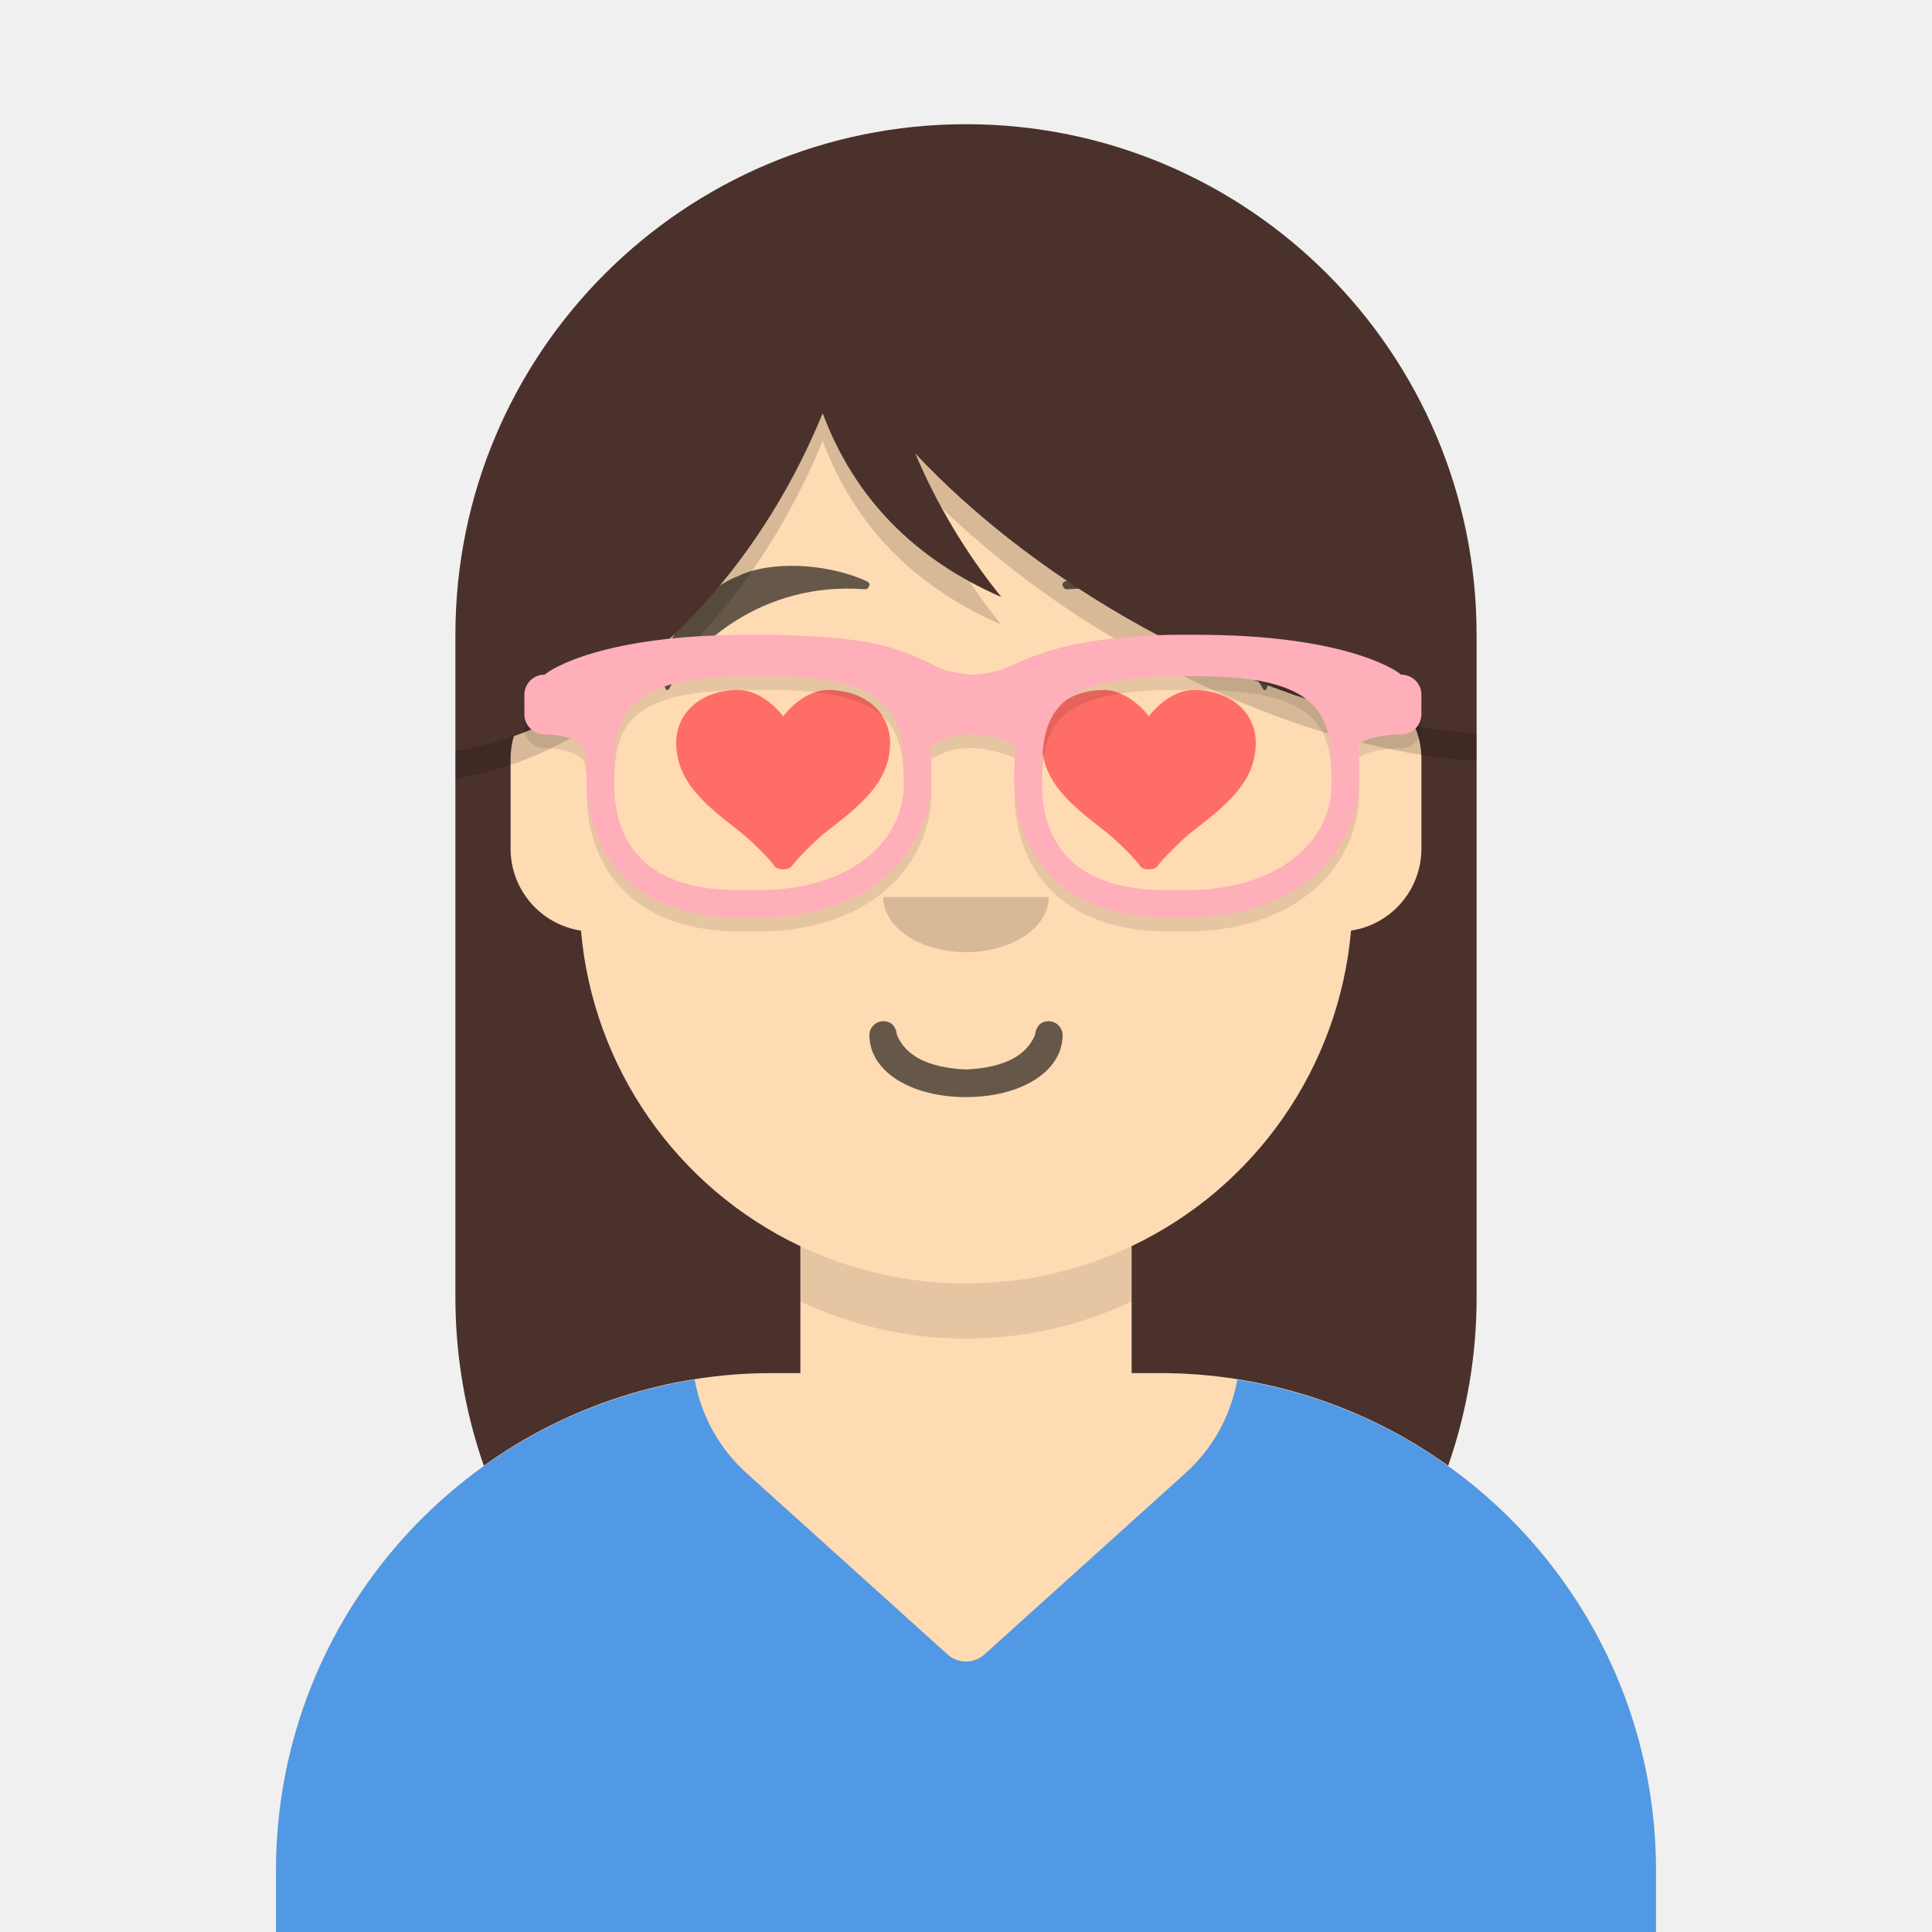
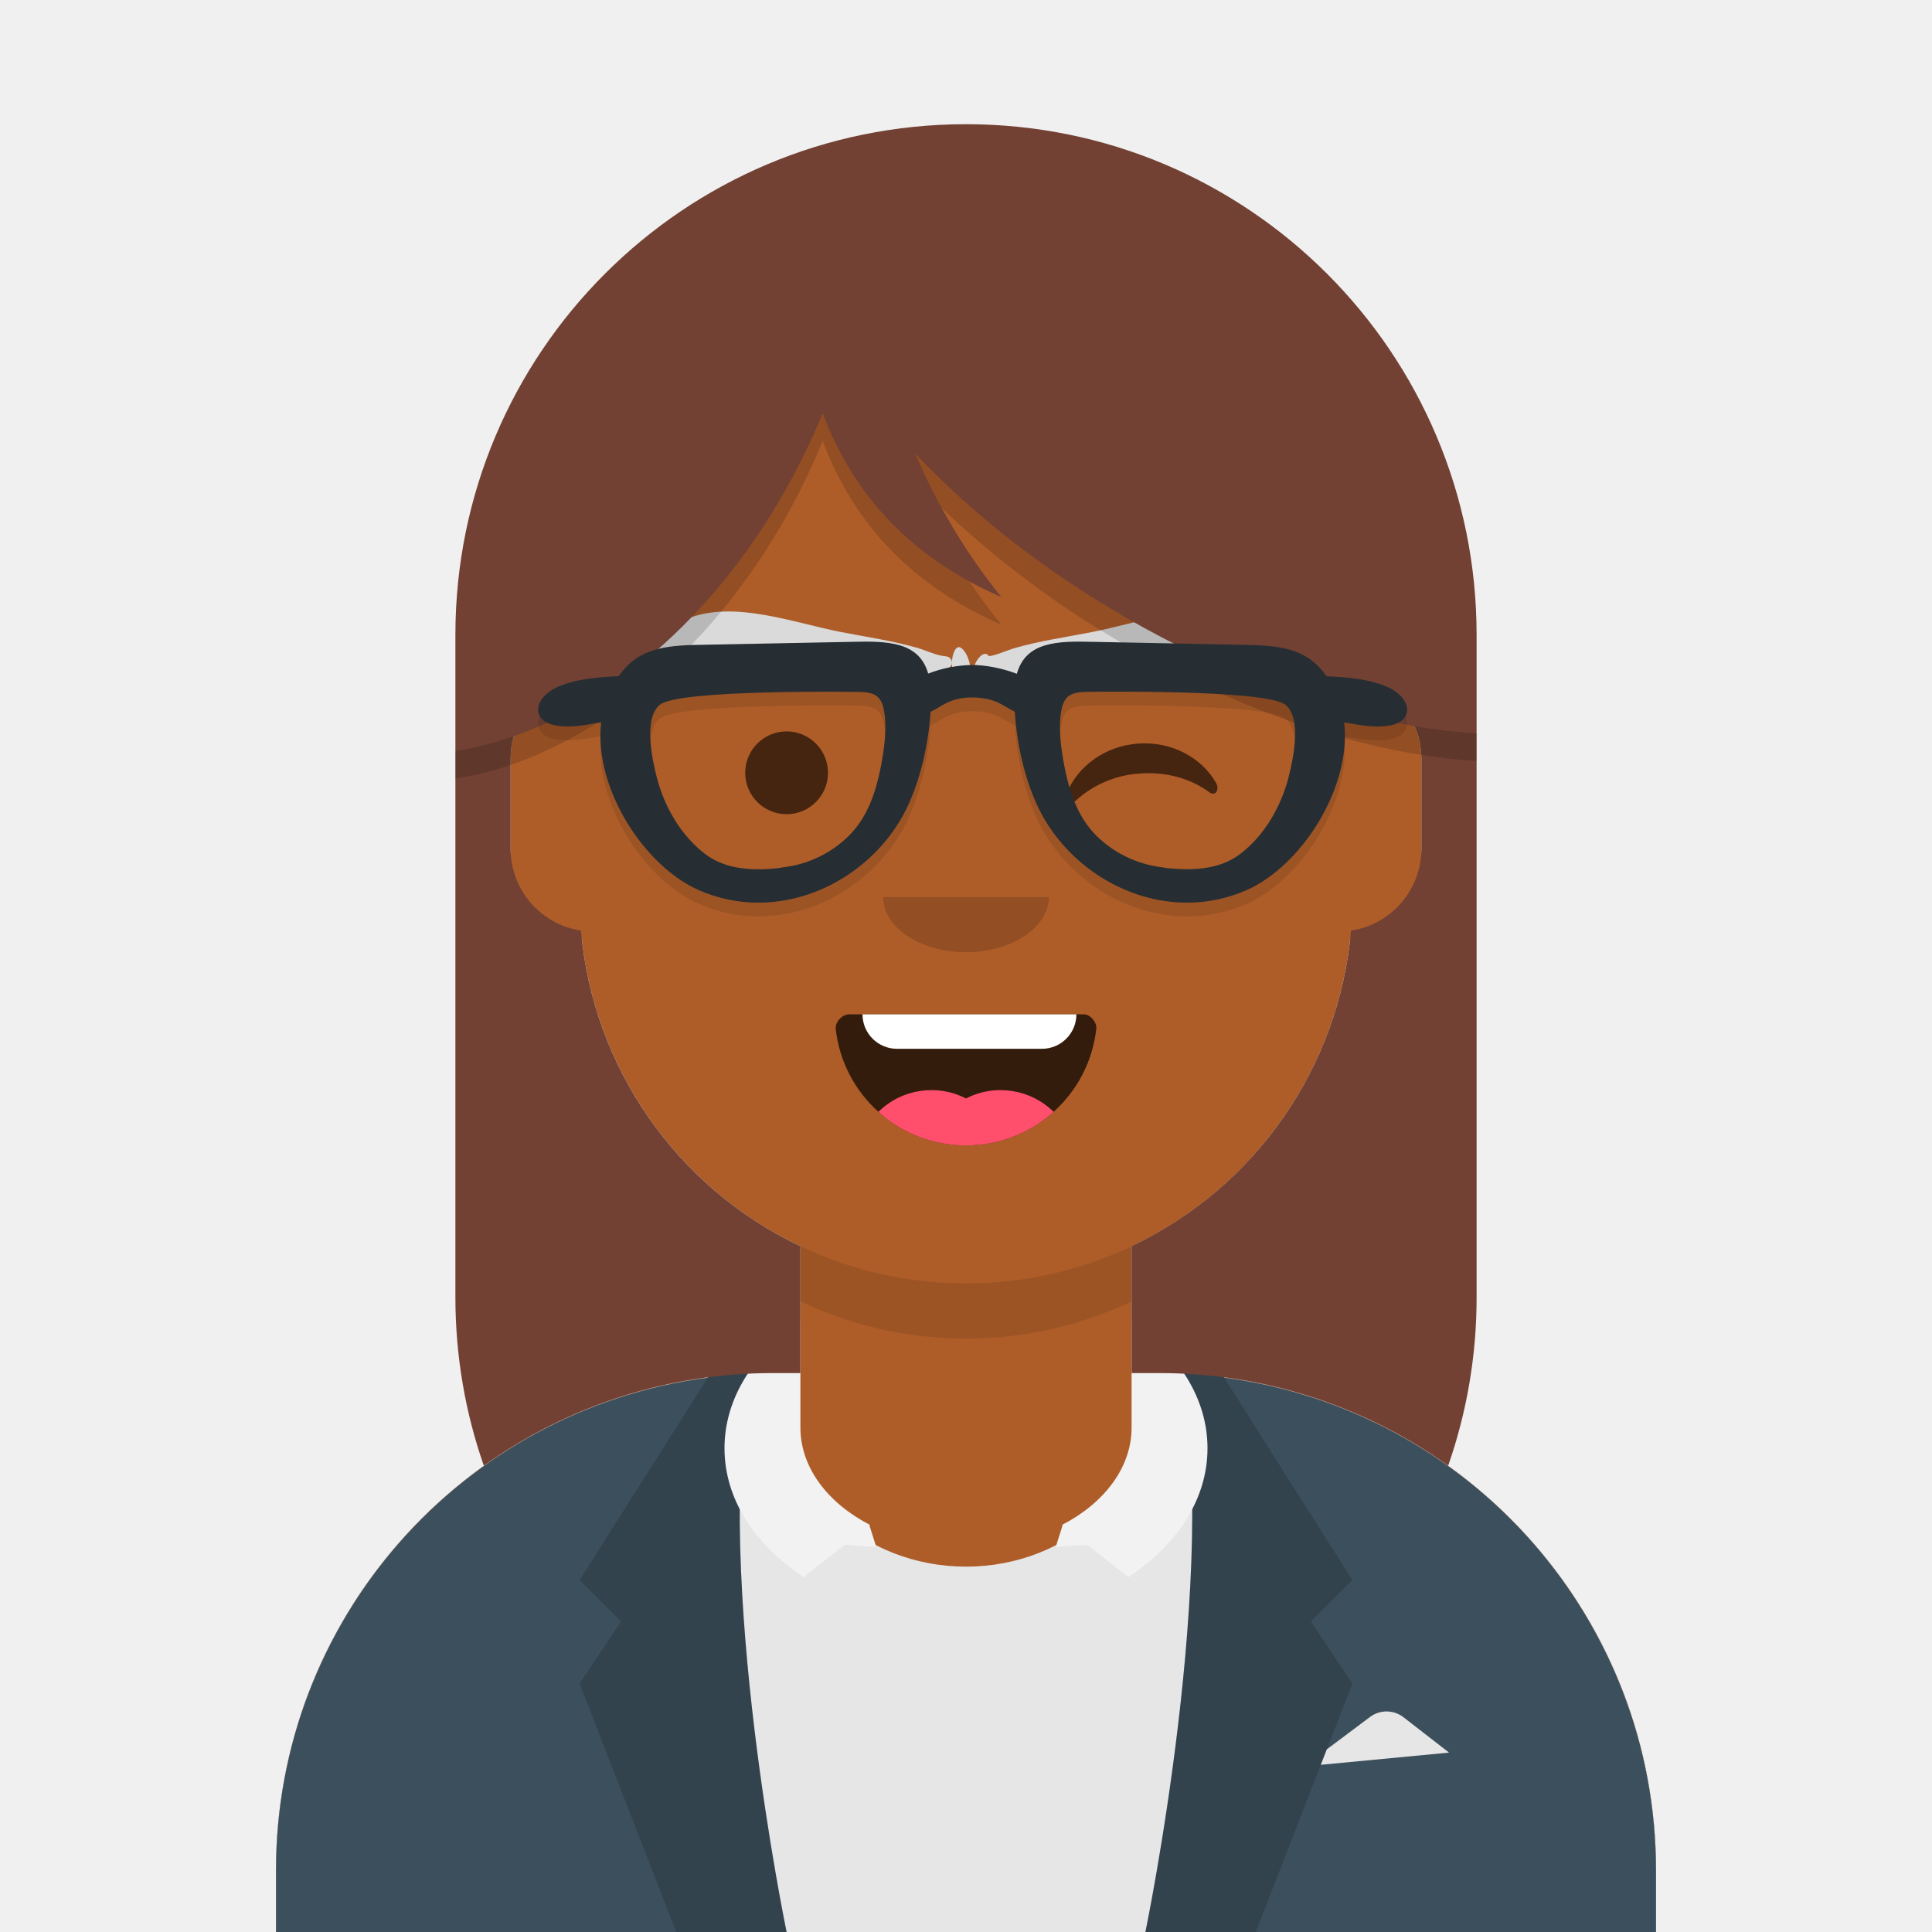
<svg xmlns="http://www.w3.org/2000/svg" viewBox="0 0 280 280" fill="none" shape-rendering="auto">
  <mask id="viewboxMask">
    <rect width="280" height="280" rx="0" ry="0" x="0" y="0" fill="#fff" />
  </mask>
  <g mask="url(#viewboxMask)">
    <g transform="translate(8)">
-       <path d="M132 36a56 56 0 0 0-56 56v6.17A12 12 0 0 0 66 110v14a12 12 0 0 0 10.3 11.88 56.04 56.04 0 0 0 31.7 44.73v18.4h-4a72 72 0 0 0-72 72v9h200v-9a72 72 0 0 0-72-72h-4v-18.39a56.04 56.04 0 0 0 31.7-44.73A12 12 0 0 0 198 124v-14a12 12 0 0 0-10-11.83V92a56 56 0 0 0-56-56Z" fill="#ffdbb4" />
+       <path d="M132 36a56 56 0 0 0-56 56v6.17A12 12 0 0 0 66 110v14a12 12 0 0 0 10.3 11.88 56.04 56.04 0 0 0 31.7 44.73v18.4h-4a72 72 0 0 0-72 72v9h200v-9a72 72 0 0 0-72-72h-4v-18.39a56.04 56.04 0 0 0 31.7-44.73A12 12 0 0 0 198 124v-14a12 12 0 0 0-10-11.83V92a56 56 0 0 0-56-56Z" fill="#ae5d29" />
      <path d="M108 180.61v8a55.79 55.79 0 0 0 24 5.39c8.59 0 16.73-1.93 24-5.39v-8a55.79 55.79 0 0 1-24 5.39 55.79 55.79 0 0 1-24-5.39Z" fill="#000" fill-opacity=".1" />
      <g transform="translate(0 170)">
-         <path d="M92.68 29.94A72.02 72.02 0 0 0 32 101.05V110h200v-8.95a72.02 72.02 0 0 0-60.68-71.11 23.87 23.87 0 0 1-7.56 13.6l-29.08 26.23a4 4 0 0 1-5.36 0l-29.08-26.23a23.87 23.87 0 0 1-7.56-13.6Z" fill="#5199e4" />
+         <path d="M132 57.05c14.91 0 27-11.2 27-25 0-1.01-.06-2.01-.2-3h1.2a72 72 0 0 1 72 72V110H32v-8.95a72 72 0 0 1 72-72h1.2c-.14.99-.2 1.99-.2 3 0 13.8 12.09 25 27 25Z" fill="#E6E6E6" />
+         <path d="M100.78 29.12 101 28c-2.96.05-6 1-6 1l-.42.66A72.01 72.01 0 0 0 32 101.06V110h74s-10.7-51.56-5.24-80.8l.02-.08ZM158 110s11-53 5-82c2.96.05 6 1 6 1l.42.66a72.01 72.01 0 0 1 62.58 71.4V110h-74Z" fill="#3c4f5c" />
+         <path d="M101 28c-6 29 5 82 5 82H90L76 74l6-9-6-6 19-30s3.04-.95 6-1ZM163 28c6 29-5 82-5 82h16l14-36-6-9 6-6-19-30s-3.04-.95-6-1Z" fill-rule="evenodd" clip-rule="evenodd" fill="#000" fill-opacity=".15" />
+         <path d="M108 21.54c-6.77 4.6-11 11.12-11 18.35 0 7.4 4.43 14.05 11.48 18.67l5.94-4.68 4.58.33-1-3.15.08-.06c-6.1-3.15-10.08-8.3-10.08-14.12V21.54ZM156 36.88c0 5.82-3.98 10.97-10.08 14.12l.08.06-1 3.15 4.58-.33 5.94 4.68C162.57 53.94 167 47.29 167 39.89c0-7.23-4.23-13.75-11-18.35v15.34Z" fill="#F2F2F2" />
+         <path d="m183.42 85.77.87-2.24 6.27-4.7a4 4 0 0 1 4.85.05l6.6 5.12-18.59 1.77Z" fill="#E6E6E6" />
      </g>
      <g transform="translate(78 134)">
-         <path d="M40 16c0 5.37 6.16 9 14 9s14-3.63 14-9c0-1.1-.95-2-2-2-1.3 0-1.87.9-2 2-1.24 2.94-4.32 4.72-10 5-5.68-.28-8.76-2.06-10-5-.13-1.1-.7-2-2-2-1.05 0-2 .9-2 2Z" fill="#000" fill-opacity=".6" />
+         <path fill-rule="evenodd" clip-rule="evenodd" d="M35.12 15.13a19 19 0 0 0 37.77-.09c.08-.77-.77-2.04-1.85-2.04H37.1C36 13 35 14.18 35.12 15.13Z" fill="#000" fill-opacity=".7" />
+         <path d="M70 13H39a5 5 0 0 0 5 5h21a5 5 0 0 0 5-5Z" fill="#fff" />
+         <path d="M66.7 27.14A10.96 10.96 0 0 0 54 25.2a10.95 10.95 0 0 0-12.7 1.94A18.93 18.93 0 0 0 54 32c4.88 0 9.33-1.84 12.7-4.86Z" fill="#FF4F6D" />
      </g>
      <g transform="translate(104 122)">
        <path fill-rule="evenodd" clip-rule="evenodd" d="M16 8c0 4.42 5.37 8 12 8s12-3.58 12-8" fill="#000" fill-opacity=".16" />
      </g>
      <g transform="translate(76 90)">
-         <path d="M35.96 10c-2.55 0-5.08 1.98-6.46 3.82-1.39-1.84-3.9-3.82-6.46-3.82-5.49 0-9.04 3.33-9.04 7.64 0 5.73 4.41 9.13 9.04 12.74 1.66 1.23 4.78 4.4 5.17 5.1.38.68 2.1.7 2.58 0 .48-.73 3.51-3.87 5.17-5.1 4.63-3.6 9.04-7 9.04-12.74 0-4.3-3.55-7.64-9.04-7.64ZM88.96 10c-2.55 0-5.08 1.98-6.46 3.82-1.39-1.84-3.9-3.82-6.46-3.82-5.49 0-9.04 3.33-9.04 7.64 0 5.73 4.41 9.13 9.04 12.74 1.65 1.23 4.78 4.4 5.17 5.1.38.68 2.1.7 2.58 0 .48-.73 3.51-3.87 5.17-5.1 4.63-3.6 9.04-7 9.04-12.74 0-4.3-3.55-7.64-9.04-7.64Z" fill="#FF5353" fill-opacity=".8" />
+         <g fill="#000" fill-opacity=".6">
+           <path d="M36 22a6 6 0 1 1-12 0 6 6 0 0 1 12 0Z" />
+           <path fill-rule="evenodd" clip-rule="evenodd" d="M70.6 24.96c1.59-3.92 5.55-6.86 10.37-7.2 4.8-.33 9.12 2 11.24 5.64.63 1.09-.1 2.06-.93 1.43-2.6-1.93-6.15-3-10-2.73A15.13 15.13 0 0 0 71.95 26c-.84.78-1.81.1-1.35-1.04Z" />
+         </g>
      </g>
      <g transform="translate(76 82)">
-         <path d="m22.77 1.58.9-.4C28.93-.91 36.88-.03 41.73 2.3c.57.27.18 1.15-.4 1.1-14.92-1.14-24.96 8.15-28.37 14.45-.1.18-.41.2-.49.03-2.3-5.32 4.45-13.98 10.3-16.3ZM89.23 1.58l-.9-.4C83.07-.91 75.12-.03 70.27 2.3c-.57.27-.18 1.15.4 1.1 14.92-1.14 24.96 8.15 28.37 14.45.1.18.41.2.49.03 2.3-5.32-4.45-13.98-10.3-16.3Z" fill-rule="evenodd" clip-rule="evenodd" fill="#000" fill-opacity=".6" />
+         <g fill-rule="evenodd" clip-rule="evenodd" fill="#DADADA">
+           <path d="M57 12.82ZM96.12 7.6c1.46.56 9.19 6.43 7.86 9.16a.8.8 0 0 1-1.29.22 10.63 10.63 0 0 0-1.7-1.19c-5.1-2.84-11.3-1.93-16.73-.91-6.12 1.14-12.11 3.48-18.39 2.67-2.04-.26-6.08-1.22-7.63-2.96-.47-.53-.06-1.38.64-1.43 1.44-.11 2.86-.86 4.33-1.28 3.65-1.03 7.4-1.56 11.11-2.29 6.62-1.3 15.17-4.53 21.8-2Z" />
+           <path d="M58.76 12.76c-1.17.04-2.8 3.56-.56 3.68 2.23.11 1.73-3.72.56-3.68ZM55 12.8c0-.01 0-.01 0 0ZM15.88 7.56c-1.46.56-9.19 6.43-7.86 9.16.24.5.89.6 1.29.22.55-.52 1.58-1.11 1.71-1.18 5.1-2.84 11.3-1.93 16.73-.91 6.12 1.14 12.11 3.48 18.39 2.67 2.04-.26 6.08-1.22 7.63-2.96.47-.53.06-1.38-.64-1.43-1.44-.11-2.86-.86-4.33-1.28-3.65-1.03-7.4-1.56-11.11-2.29-6.62-1.3-15.17-4.53-21.8-2Z" />
+           <path d="M54.97 11.79c1.17.04 2.77 4.5.53 4.67-2.24.18-1.7-4.71-.53-4.67Z" />
+         </g>
      </g>
      <g transform="translate(-1)">
-         <path d="M133 18a74 74 0 0 0-74 74v96c0 8.56 1.45 16.78 4.12 24.42A71.67 71.67 0 0 1 105 199h4v-18.39a56.03 56.03 0 0 1-31.8-45.74A12 12 0 0 1 67 123v-13a12 12 0 0 1 .46-3.3c17.13-6.02 33.75-21.94 43.59-44.04.4-.92.8-1.84 1.18-2.76 4.58 12.23 13.21 21.11 25.89 26.63a87.36 87.36 0 0 1-12.45-20.78c7.98 8.5 18.35 16.74 30.48 23.75 14.33 8.27 28.91 13.56 41.87 15.75.63 1.45.98 3.06.98 4.75v13a12 12 0 0 1-10.2 11.87A56.03 56.03 0 0 1 157 180.6V199h4a71.67 71.67 0 0 1 41.88 13.42A73.9 73.9 0 0 0 207 188V92a74 74 0 0 0-74-74Z" fill="#4a312c" />
+         <path d="M133 18a74 74 0 0 0-74 74v96c0 8.56 1.45 16.78 4.12 24.42A71.67 71.67 0 0 1 105 199h4v-18.39a56.03 56.03 0 0 1-31.8-45.74A12 12 0 0 1 67 123v-13a12 12 0 0 1 .46-3.3c17.13-6.02 33.75-21.94 43.59-44.04.4-.92.8-1.84 1.18-2.76 4.58 12.23 13.21 21.11 25.89 26.63a87.36 87.36 0 0 1-12.45-20.78c7.98 8.5 18.35 16.74 30.48 23.75 14.33 8.27 28.91 13.56 41.87 15.75.63 1.45.98 3.06.98 4.75v13a12 12 0 0 1-10.2 11.87A56.03 56.03 0 0 1 157 180.6V199h4a71.67 71.67 0 0 1 41.88 13.42A73.9 73.9 0 0 0 207 188V92a74 74 0 0 0-74-74Z" fill="#724133" />
        <path d="M111.05 62.66C99.59 88.39 78.95 105.75 59 108.84v4c19.95-3.1 40.59-20.45 52.05-46.18.4-.92.8-1.84 1.18-2.76 4.58 12.23 13.21 21.11 25.89 26.63a78.16 78.16 0 0 1-4.62-6.26c-10.18-5.56-17.27-13.69-21.27-24.37a98.8 98.8 0 0 1-1.18 2.76ZM129.5 73.64a137.34 137.34 0 0 0 26.65 19.86c17.75 10.25 35.9 15.91 50.85 16.78v-4c-14.95-.87-33.1-6.54-50.85-16.78-12.13-7-22.5-15.24-30.48-23.75a98.3 98.3 0 0 0 3.83 7.89Z" fill="#000" fill-opacity=".16" />
      </g>
      <g transform="translate(49 72)" />
      <g transform="translate(62 42)">
        <g fill-rule="evenodd" clip-rule="evenodd">
-           <path d="M38.5 52c-21.3 0-28.85 5.1-29.55 5.77A2.92 2.92 0 0 0 6 60.66v2.88c0 1.6 1.32 2.89 2.95 2.89 0 0 5.91 0 5.91 2.88 0 .44.07.65.19.68-.04.82-.05 1.66-.05 2.5C15 85.34 23.31 93 37.24 93H40c14.72 0 25-8.43 25-20.5 0-1.5-.04-3-.17-4.46l1.58-.77c.58-.29 1.21-.5 1.9-.64 1.85-.38 3.95-.22 5.99.28.73.18 1.26.35 1.5.45l1.38.55c-.14 1.5-.18 3.04-.18 4.6C77 85.34 85.31 93 99.24 93H102c14.72 0 25-8.43 25-20.5 0-1.54-.04-3.07-.18-4.56 1.74-1.51 6.22-1.51 6.22-1.51a2.92 2.92 0 0 0 2.96-2.89v-2.88c0-1.6-1.32-2.89-2.96-2.89-.69-.67-8.25-5.77-29.54-5.77H100.53c-1.8 0-3.44.07-4.97.2-9.54.54-14.68 2.15-19.92 4.7a17 17 0 0 1-4.56.87 17.01 17.01 0 0 1-4.81-.91l-.42-.2v-.01c-4.94-2.42-8.43-4.13-20.78-4.55a61.2 61.2 0 0 0-3.6-.1H38.5ZM19 73.5C19 64.84 19 58 38.39 58h3.22C61 58 61 64.84 61 73.5 61 82.63 52.36 89 40 89h-3.03C22.12 89 19 80.57 19 73.5Zm62 0c0-8.66 0-15.5 19.39-15.5h3.22C123 58 123 64.84 123 73.5c0 9.13-8.64 15.5-21 15.5h-3.03C84.12 89 81 80.57 81 73.5Z" fill="#000" fill-opacity=".1" />
-           <path d="M38.5 50c-21.3 0-28.85 5.1-29.55 5.77A2.92 2.92 0 0 0 6 58.66v2.88c0 1.6 1.32 2.89 2.95 2.89 0 0 5.91 0 5.91 2.88 0 .44.07.65.19.68-.04.82-.05 1.66-.05 2.5C15 83.34 23.31 91 37.24 91H40c14.72 0 25-8.43 25-20.5 0-1.5-.04-3-.17-4.46l1.58-.77c.58-.29 1.21-.5 1.9-.64 1.85-.38 3.95-.22 5.99.28.73.18 1.26.35 1.5.45l1.38.55c-.14 1.5-.18 3.04-.18 4.6C77 83.34 85.31 91 99.24 91H102c14.72 0 25-8.43 25-20.5 0-1.54-.04-3.07-.18-4.56 1.74-1.51 6.22-1.51 6.22-1.51a2.92 2.92 0 0 0 2.96-2.89v-2.88c0-1.6-1.32-2.89-2.96-2.89-.69-.67-8.25-5.77-29.54-5.77H100.53c-1.8 0-3.44.07-4.97.2-9.54.54-14.68 2.15-19.92 4.7a17 17 0 0 1-4.56.87 17.01 17.01 0 0 1-4.81-.91l-.42-.2v-.01c-4.94-2.42-8.43-4.13-20.78-4.55a61.2 61.2 0 0 0-3.6-.1H38.5ZM19 71.5C19 62.84 19 56 38.39 56h3.22C61 56 61 62.84 61 71.5 61 80.63 52.36 87 40 87h-3.03C22.12 87 19 78.57 19 71.5Zm62 0c0-8.66 0-15.5 19.39-15.5h3.22C123 56 123 62.84 123 71.5c0 9.13-8.64 15.5-21 15.5h-3.03C84.12 87 81 78.57 81 71.5Z" fill="#ffafb9" />
+           <path d="M111.71 53.49c4.67.16 8 .88 10.55 4.52 3.01.15 6.25.37 8.98 1.63 3.39 1.56 3.9 5.1-.36 5.59-1.86.2-3.72-.12-5.55-.45l-.19-.03-.33-.06c1.1 9.46-6.21 20.87-14.23 24.35C99.6 93.8 87.34 88.53 81.53 79c-2.62-4.3-4.14-10.51-4.46-15.86-.42-.2-.83-.44-1.23-.67-.38-.22-.76-.44-1.12-.61-2-.98-5.34-1.1-7.5 0-.35.17-.7.37-1.05.58-.42.25-.86.5-1.3.72C64.53 68.5 63.01 74.7 60.4 79c-5.8 9.53-18.07 14.8-29.05 10.04-8.02-3.48-15.33-14.89-14.23-24.35l-.33.06-.2.03c-1.83.33-3.7.66-5.55.45-4.27-.5-3.74-4.03-.36-5.6 2.72-1.25 5.96-1.47 8.97-1.62 2.55-3.63 5.88-4.36 10.55-4.52l23.29-.46c5.19-.14 9.72 0 11.03 4.6a18.7 18.7 0 0 1 6.35-1.25c1.86 0 4.35.45 6.5 1.28 1.3-4.64 5.83-4.77 11.03-4.63l23.3.46Zm-24.03 6.78c-2.37.03-3.5.42-3.9 2.9-.4 2.5 0 5.31.46 7.78.73 3.77 1.92 7.46 4.71 10.22a16.24 16.24 0 0 0 8.32 4.34c.11.03.54.1.96.16.63.1 1.23.18.71.13l-.1-.01h-.06a47.08 47.08 0 0 1 .16 0c3.73.4 7.72.32 10.82-2.04 3.53-2.7 5.95-6.95 7.01-11.2.63-2.48 1.93-8.42-.46-10.4-2.73-2.28-28.63-1.88-28.63-1.88Zm-33.43 0c2.37.03 3.5.42 3.9 2.9.4 2.5 0 5.32-.46 7.78-.73 3.77-1.92 7.46-4.71 10.22a16.23 16.23 0 0 1-8.32 4.35l-.96.15c-.64.1-1.26.19-.68.13-3.73.4-7.74.32-10.85-2.05-3.53-2.69-5.95-6.95-7.01-11.2-.63-2.48-1.93-8.42.46-10.4 2.73-2.28 28.63-1.87 28.63-1.87Zm-10.93 25.5Z" fill="#000" fill-opacity=".1" />
+           <path d="M111.71 51.49c4.67.16 8 .88 10.55 4.52 3.01.15 6.25.37 8.98 1.63 3.39 1.56 3.9 5.1-.36 5.59-1.86.2-3.72-.12-5.55-.45l-.19-.03-.33-.06c1.1 9.46-6.21 20.87-14.23 24.35C99.6 91.8 87.34 86.53 81.53 77c-2.62-4.3-4.14-10.51-4.46-15.86-.42-.2-.83-.44-1.23-.67-.38-.22-.76-.44-1.12-.61-2-.98-5.34-1.1-7.5 0-.35.17-.7.37-1.05.58-.42.25-.86.5-1.3.72C64.53 66.5 63.01 72.7 60.4 77c-5.8 9.53-18.07 14.8-29.05 10.04-8.02-3.48-15.33-14.89-14.23-24.35-.11 0-.22.03-.33.05l-.2.03c-1.83.33-3.7.66-5.55.45-4.27-.5-3.74-4.03-.36-5.6 2.72-1.25 5.96-1.47 8.97-1.62 2.55-3.63 5.88-4.36 10.55-4.52l23.29-.46c5.19-.14 9.72 0 11.03 4.6a18.7 18.7 0 0 1 6.35-1.25c1.86 0 4.35.45 6.5 1.28 1.3-4.64 5.83-4.77 11.03-4.63l23.3.46Zm-24.03 6.78c-2.37.03-3.5.42-3.9 2.9-.4 2.5 0 5.31.46 7.78.73 3.77 1.92 7.46 4.71 10.22a16.24 16.24 0 0 0 8.32 4.34c.11.03.54.1.96.16.63.1 1.23.18.71.13l-.1-.01h-.06a47.08 47.08 0 0 1 .16 0c3.73.4 7.72.32 10.82-2.04 3.53-2.7 5.95-6.95 7.01-11.2.63-2.48 1.93-8.42-.46-10.4-2.73-2.28-28.63-1.88-28.63-1.88Zm-33.43 0c2.37.03 3.5.42 3.9 2.9.4 2.5 0 5.32-.46 7.78-.73 3.77-1.92 7.46-4.71 10.22a16.23 16.23 0 0 1-8.32 4.35l-.96.15c-.64.1-1.26.19-.68.13-3.73.4-7.74.32-10.85-2.05-3.53-2.69-5.95-6.95-7.01-11.2-.63-2.48-1.93-8.42.46-10.4 2.73-2.28 28.63-1.87 28.63-1.87Zm-10.93 25.5Z" fill="#262e33" />
        </g>
      </g>
    </g>
  </g>
</svg>
